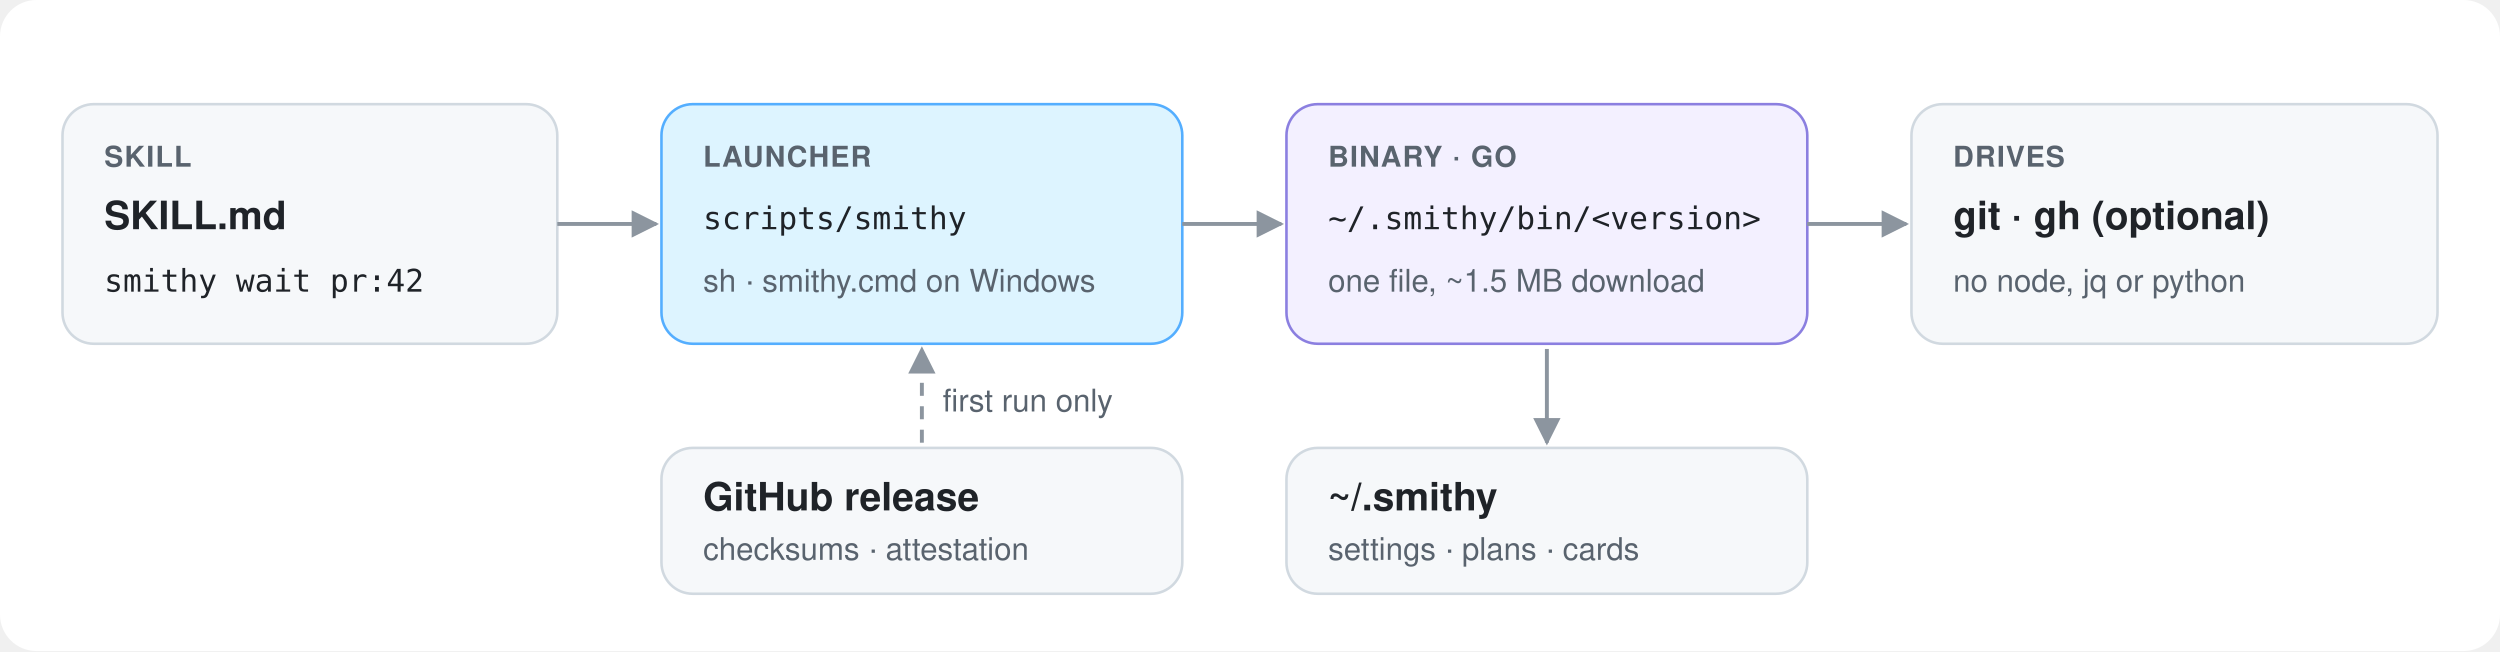
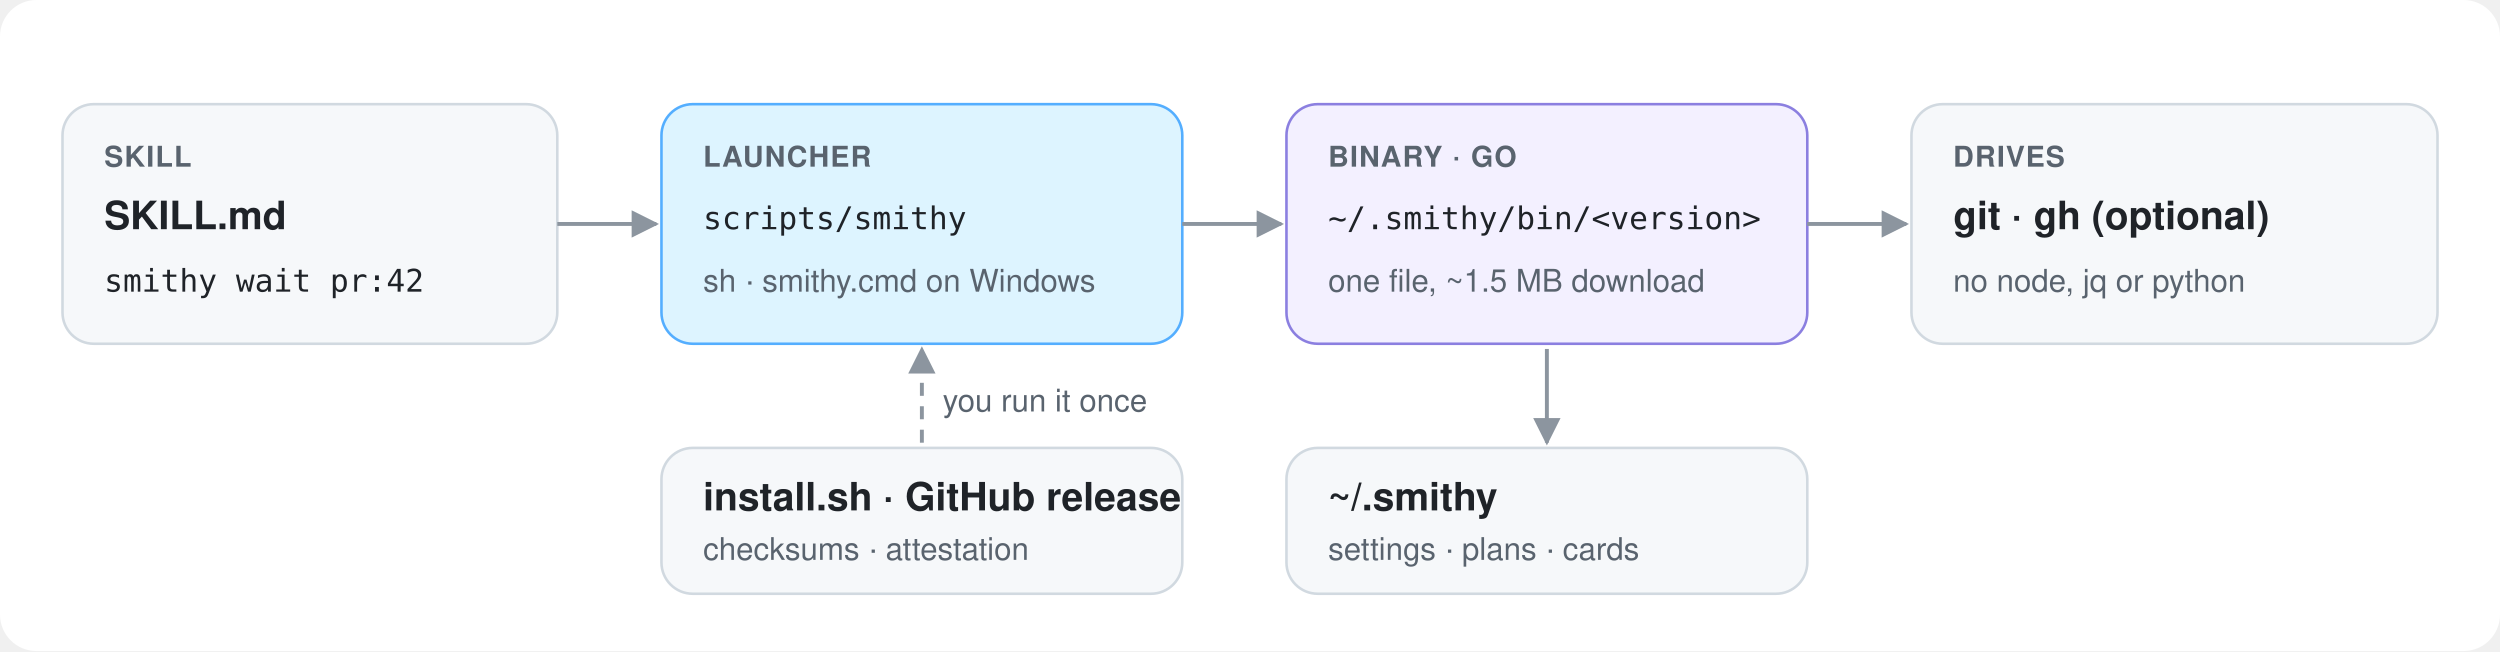
<svg xmlns="http://www.w3.org/2000/svg" width="960" height="250" viewBox="0 0 960 250" role="img" font-family="-apple-system, BlinkMacSystemFont, 'Segoe UI', Helvetica, Arial, sans-serif">
  <style>
    .bg { fill: #ffffff; }
    .t { font-size: 15px; font-weight: 600; fill: #1f2328; }
    .s { font-size: 12px; fill: #59636e; }
    .m { font-size: 12px; font-family: ui-monospace, SFMono-Regular, Menlo, monospace; fill: #1f2328; }
    .k { font-size: 11px; font-weight: 600; letter-spacing: .04em; fill: #59636e; }
    .neutral { fill: #f6f8fa; stroke: #d1d9e0; }
    .accent { fill: #ddf4ff; stroke: #54aeff; }
    .bin { fill: #f3f0ff; stroke: #8b7fe0; }
    .line { stroke: #8c959f; stroke-width: 1.5; fill: none; }
    .dash { stroke: #8c959f; stroke-width: 1.5; fill: none; stroke-dasharray: 5 4; }
    .head { fill: #8c959f; }
    @media (prefers-color-scheme: dark) {
      .bg { fill: #0d1117; }
      .t, .m { fill: #f0f6fc; }
      .s, .k { fill: #9198a1; }
      .neutral { fill: #151b23; stroke: #3d444d; }
      .accent { fill: #0c2d4f; stroke: #4493f8; }
      .bin { fill: #231f3d; stroke: #8b7fe0; }
      .line, .dash { stroke: #656c76; }
      .head { fill: #656c76; }
    }
  </style>
  <defs>
    <marker id="b" viewBox="0 0 10 10" refX="9" refY="5" markerWidth="7" markerHeight="7" orient="auto-start-reverse">
      <path d="M0 0L10 5L0 10z" class="head" />
    </marker>
  </defs>
  <rect class="bg" x="0" y="0" width="960" height="250" rx="14" />
  <rect class="neutral" x="24" y="40" width="190" height="92" rx="12" />
  <text class="k" x="40" y="64">SKILL</text>
  <text class="t" x="40" y="88">SKILL.md</text>
  <text class="m" x="40" y="112">smithy wait pr:42</text>
  <rect class="accent" x="254" y="40" width="200" height="92" rx="12" />
  <text class="k" x="270" y="64">LAUNCHER</text>
  <text class="m" x="270" y="88">scripts/smithy</text>
  <text class="s" x="270" y="112">sh · smithy.cmd on Windows</text>
  <rect class="bin" x="494" y="40" width="200" height="92" rx="12" />
  <text class="k" x="510" y="64">BINARY · GO</text>
  <text class="m" x="510" y="88">~/.smithy/bin/&lt;version&gt;</text>
  <text class="s" x="510" y="112">one file, ~1.5 MB download</text>
  <rect class="neutral" x="734" y="40" width="202" height="92" rx="12" />
  <text class="k" x="750" y="64">DRIVES</text>
  <text class="t" x="750" y="88">git · gh (optional)</text>
  <text class="s" x="750" y="112">no node, jq or python</text>
  <rect class="neutral" x="254" y="172" width="200" height="56" rx="12" />
-   <text class="t" x="270" y="196">GitHub release</text>
+   <text class="t" x="270" y="196">install.sh · GitHub release</text>
  <text class="s" x="270" y="215">checksums · attestation</text>
  <rect class="neutral" x="494" y="172" width="200" height="56" rx="12" />
  <text class="t" x="510" y="196">~/.smithy</text>
  <text class="s" x="510" y="215">settings · plans · cards</text>
  <path class="line" d="M214 86H252" marker-end="url(#b)" />
  <path class="line" d="M454 86H492" marker-end="url(#b)" />
  <path class="line" d="M694 86H732" marker-end="url(#b)" />
  <path class="dash" d="M354 170V134" marker-end="url(#b)" />
-   <text class="s" x="362" y="158">first run only</text>
+   <text class="s" x="362" y="158">you run it once</text>
  <path class="line" d="M594 134V170" marker-end="url(#b)" />
</svg>
